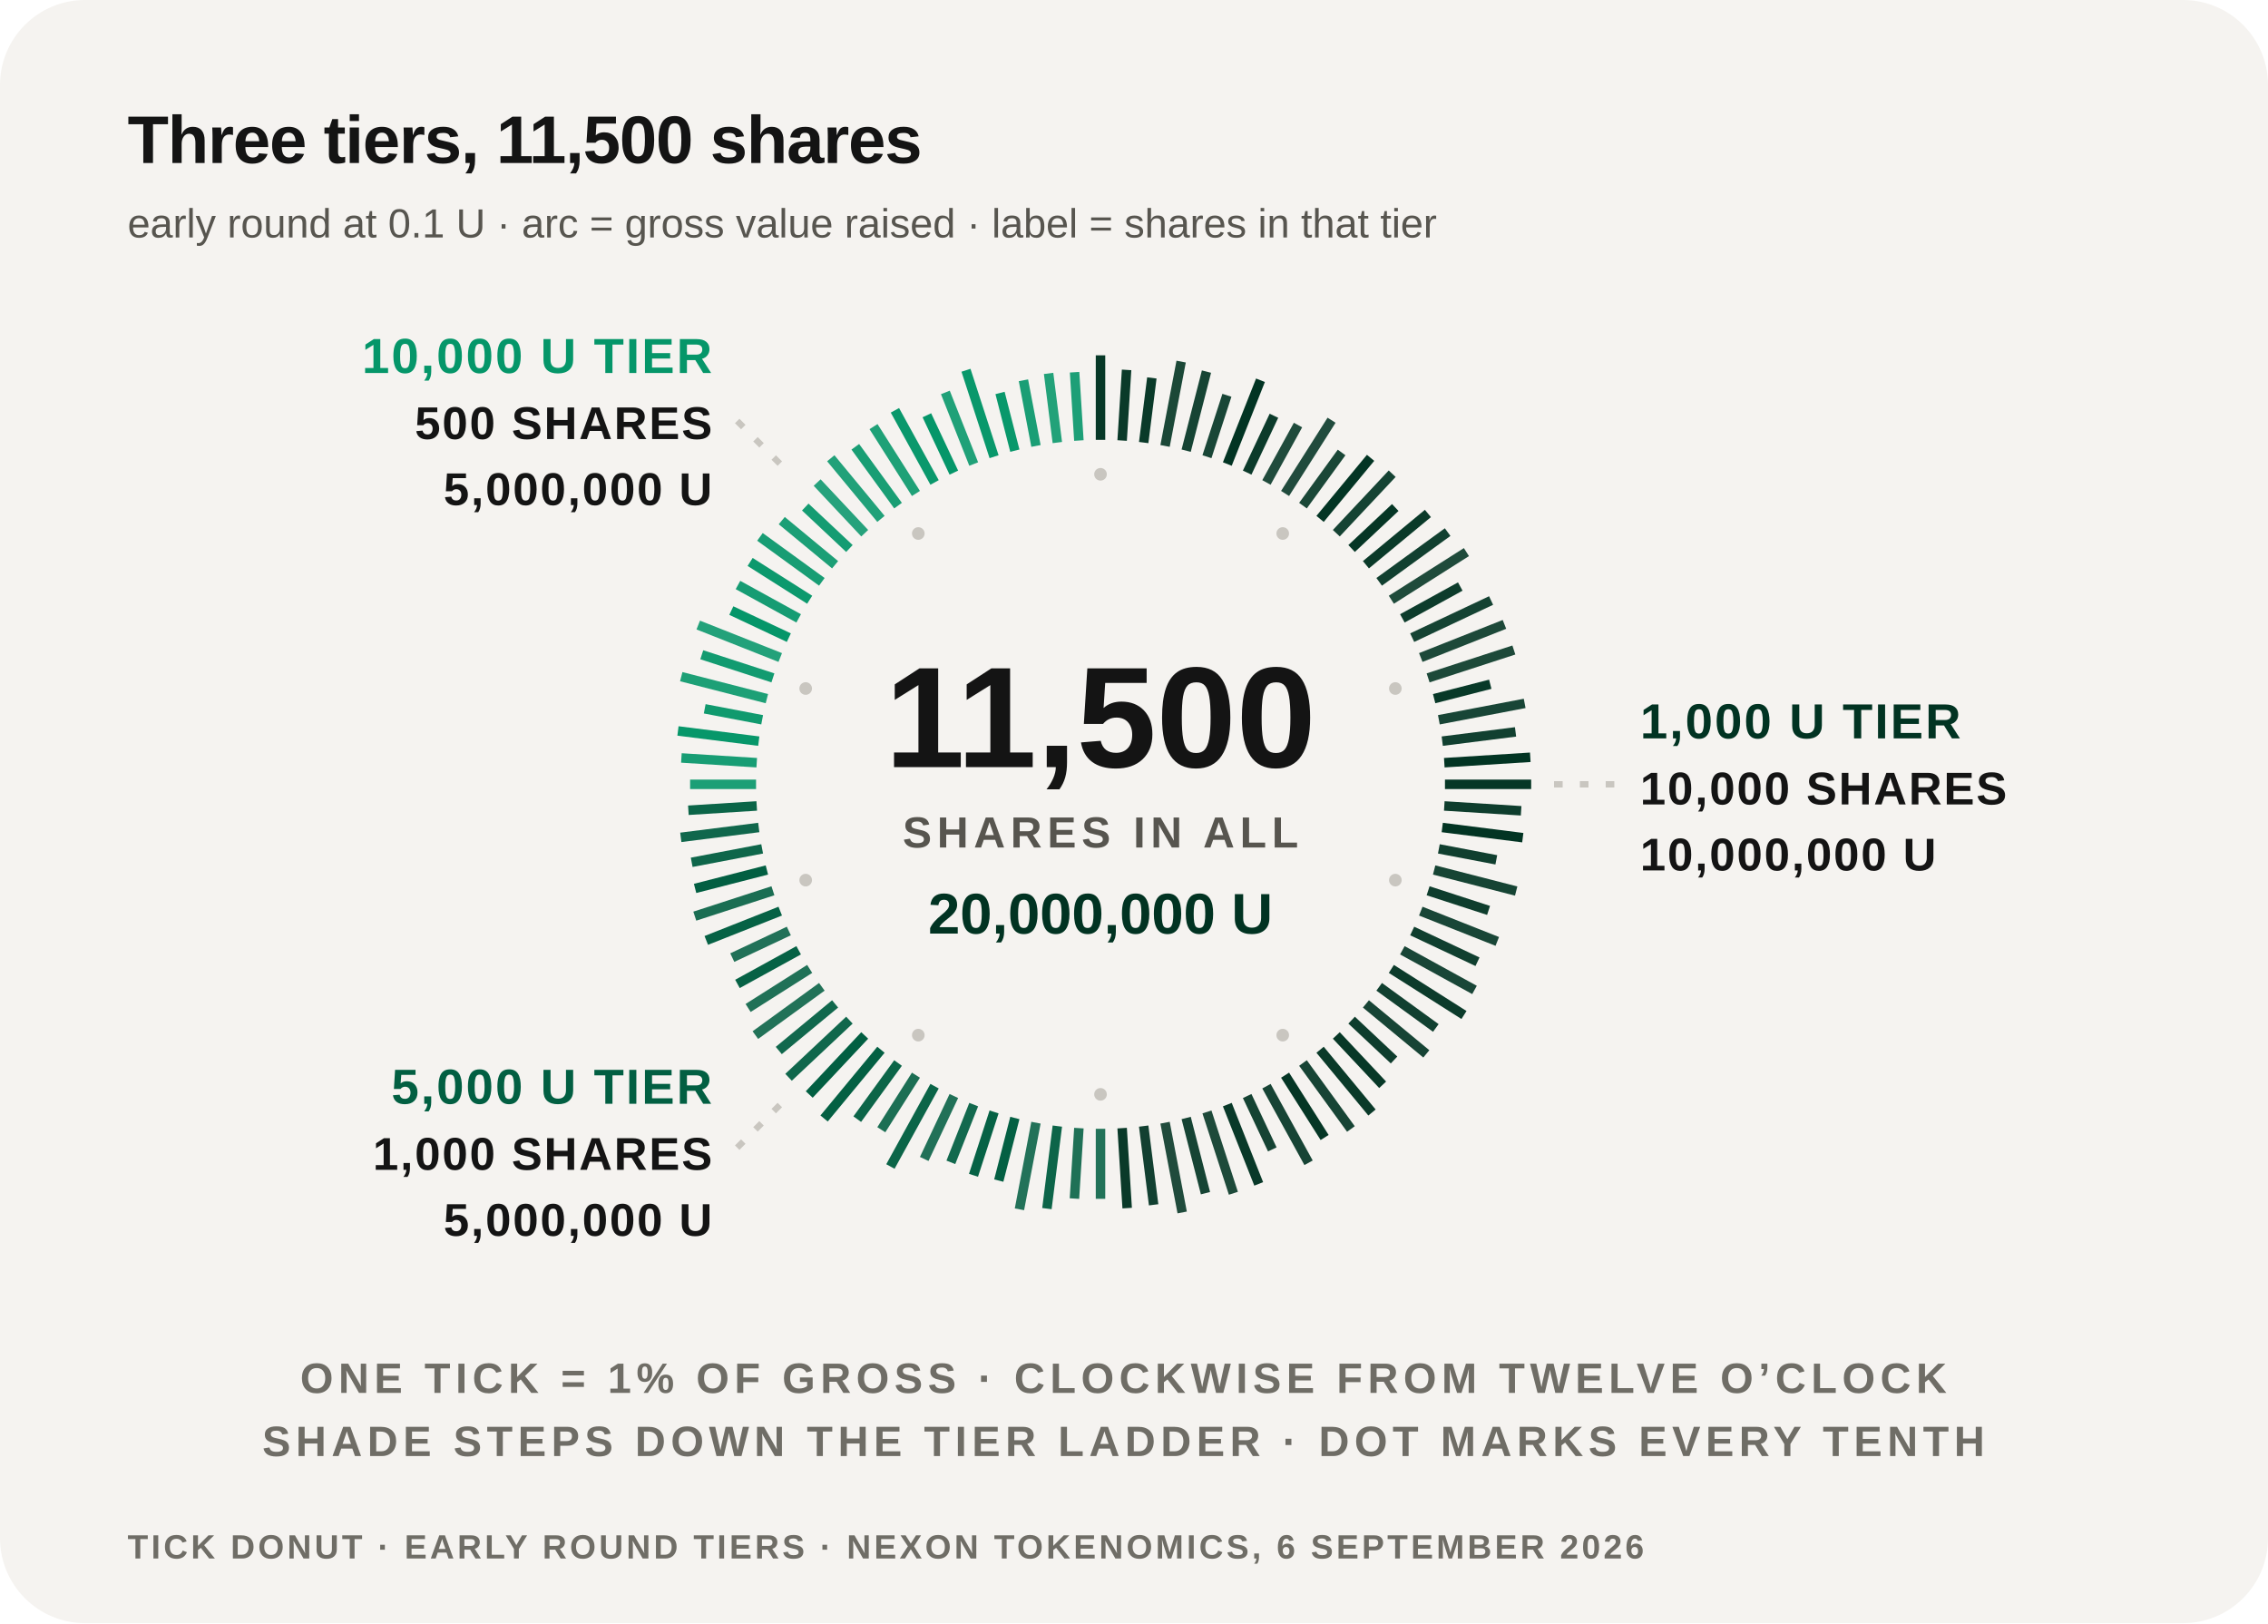
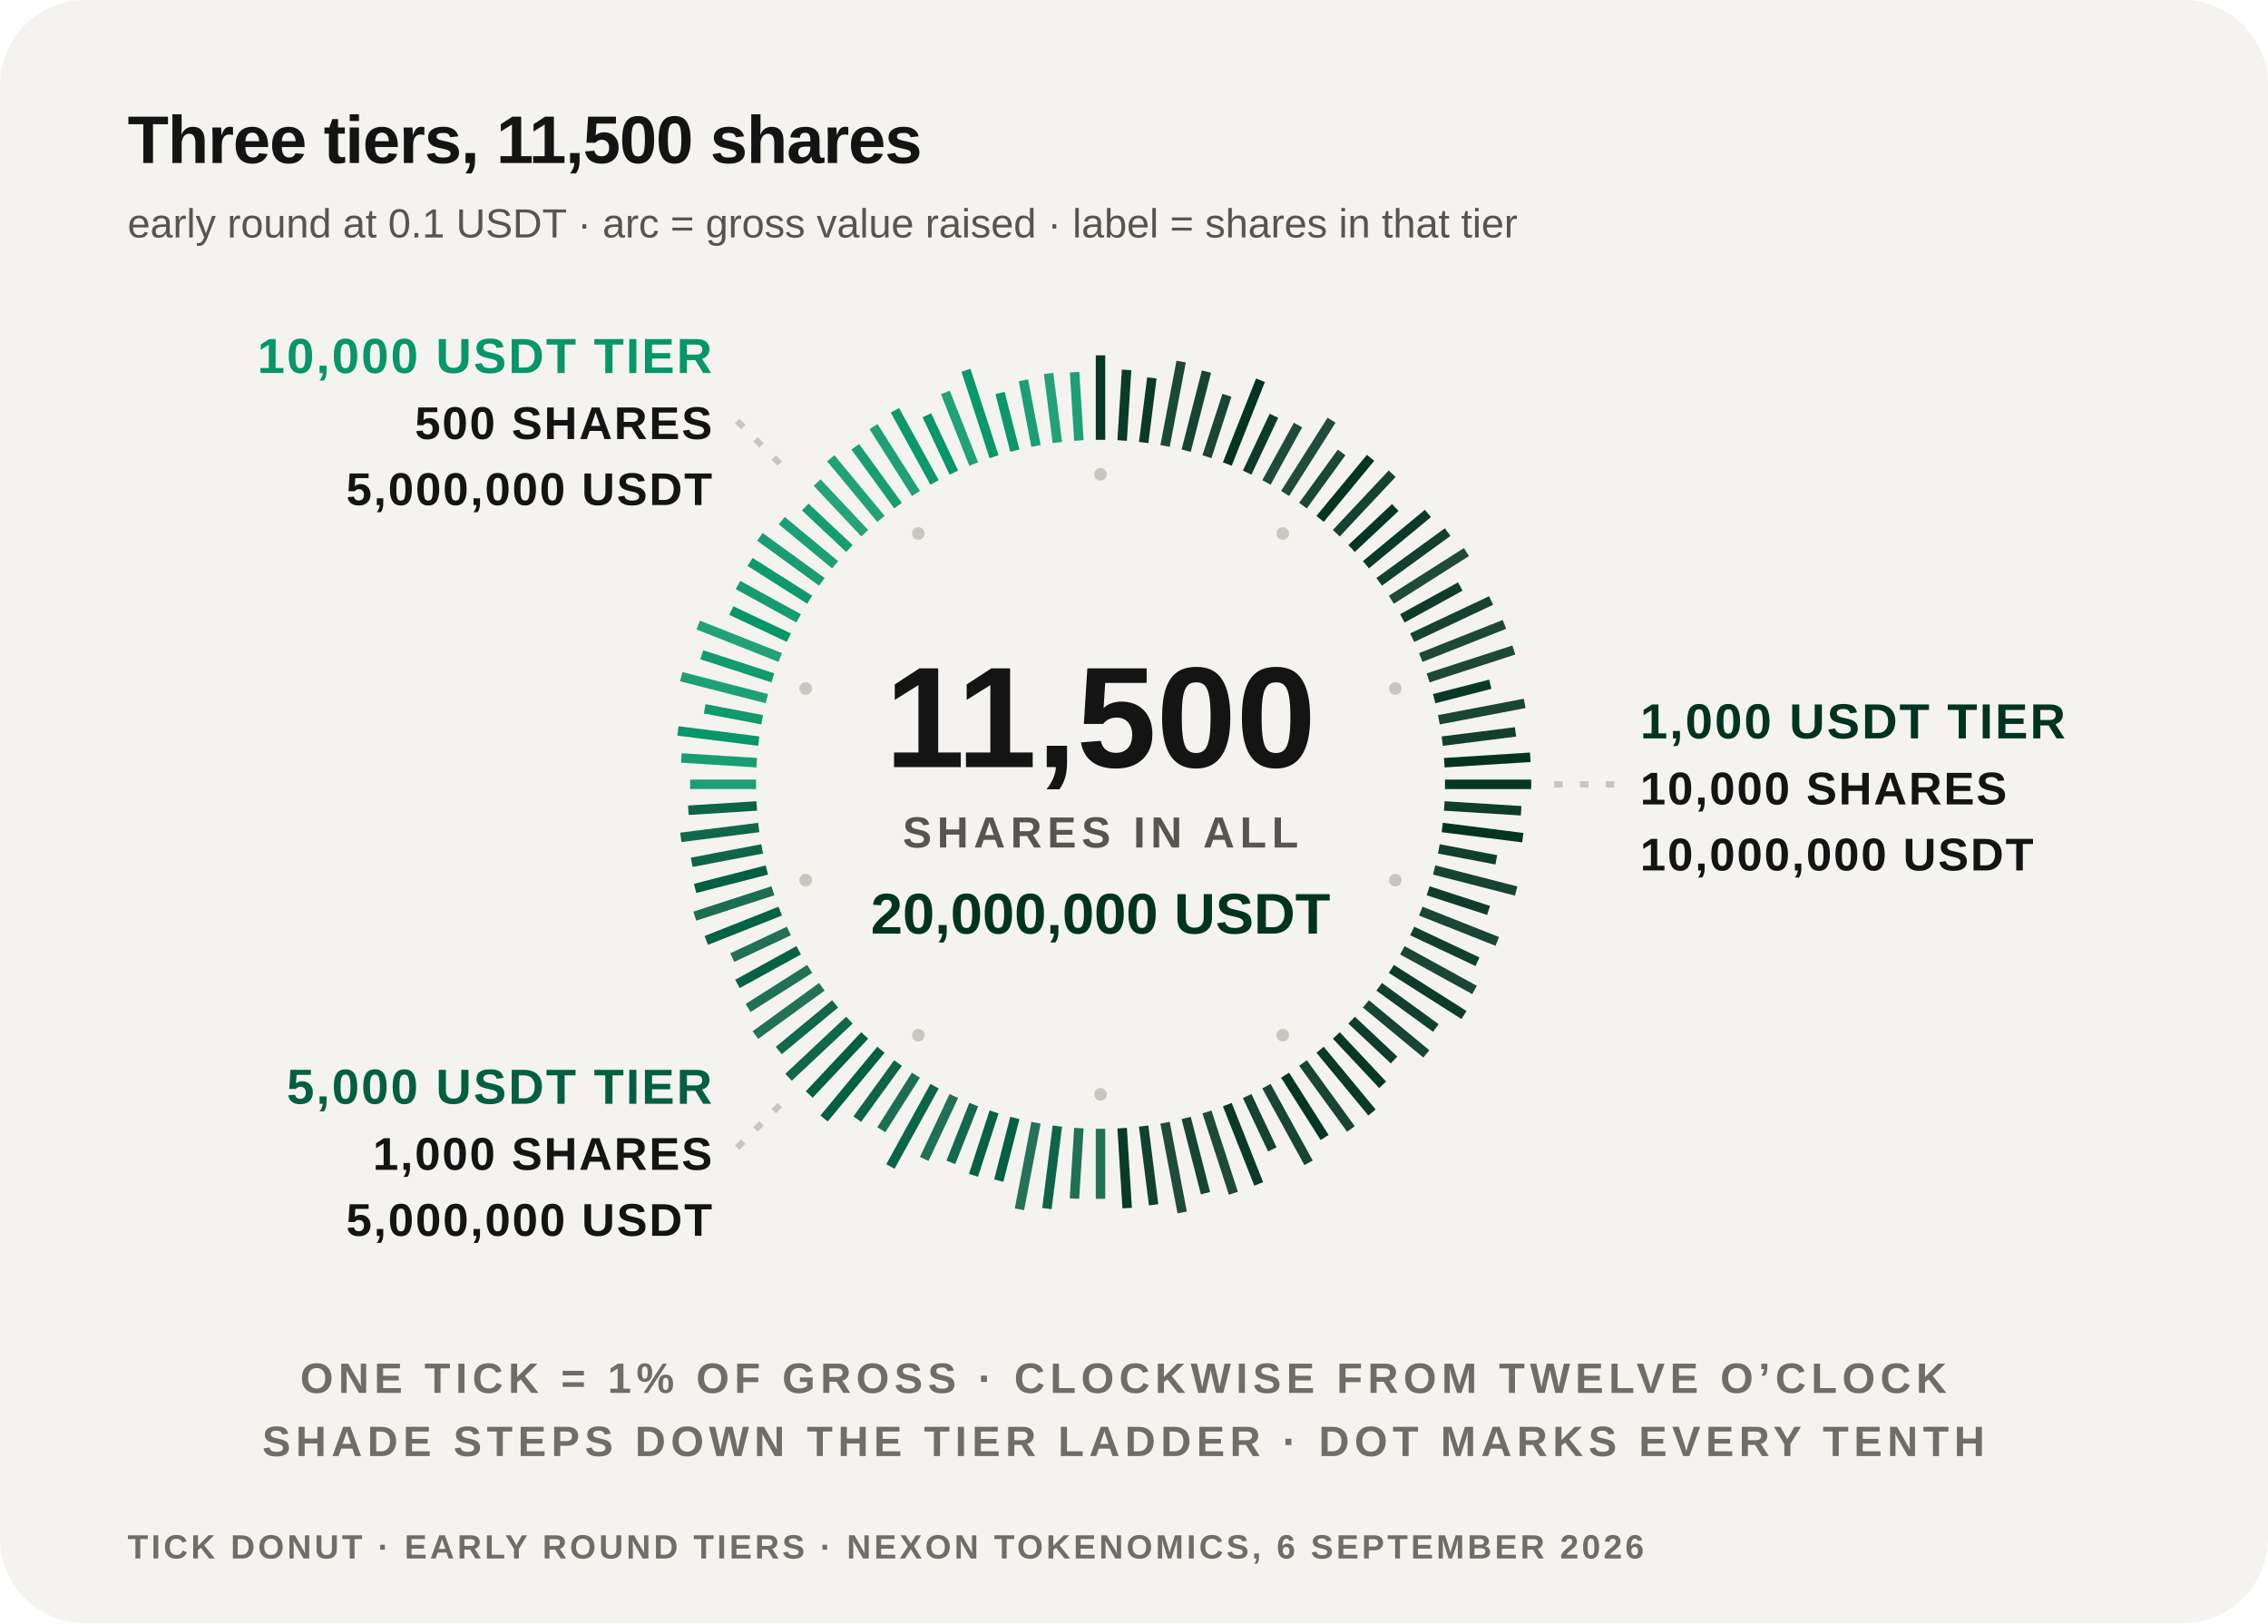
<svg xmlns="http://www.w3.org/2000/svg" id="card-c6" viewBox="0 0 640 458" width="1280" role="img" aria-label="Three tiers, 11,500 shares" height="916">
  <style>
  text{font-family:-apple-system, "Helvetica Neue", "PingFang SC", "Hiragino Sans GB", "Microsoft YaHei", Arial, sans-serif;}
  .pop,.fade{animation:none}
  .draw{animation:none;stroke-dasharray:none;stroke-dashoffset:0}
</style>
  <rect x="0" y="0" width="640" height="458" rx="24" fill="#F5F3F0" />
  <text x="36" y="46" font-size="19" font-weight="700" fill="#141414" letter-spacing="-.015em">Three tiers, 11,500 shares</text>
-   <text x="36" y="67" font-size="11.5" font-weight="400" fill="#57554F">early round at 0.1 U · arc = gross value raised · label = shares in that tier</text>
+   <text x="36" y="67" font-size="11.5" font-weight="400" fill="#57554F">early round at 0.1 USDT · arc = gross value raised · label = shares in that tier</text>
  <g transform="translate(-6.97,-24.93) scale(1.62)">
    <line x1="196" y1="92" x2="196" y2="77.278" stroke="#013322" stroke-width="1.65" opacity="0.976" class="fade" />
    <circle cx="196" cy="98" r="1.1" fill="#C9C6C0" class="fade" />
    <line x1="199.767" y1="92.118" x2="200.542" y2="79.815" stroke="#013322" stroke-width="1.65" opacity="0.962" class="fade" />
    <line x1="203.52" y1="92.473" x2="204.943" y2="81.213" stroke="#013322" stroke-width="1.65" opacity="0.963" class="fade" />
    <line x1="207.243" y1="93.063" x2="210.045" y2="78.372" stroke="#013322" stroke-width="1.65" opacity="0.891" class="fade" />
    <line x1="210.921" y1="93.885" x2="214.457" y2="80.114" stroke="#013322" stroke-width="1.65" opacity="0.912" class="fade" />
    <line x1="214.541" y1="94.937" x2="218.017" y2="84.239" stroke="#013322" stroke-width="1.65" opacity="0.902" class="fade" />
    <line x1="218.087" y1="96.213" x2="223.865" y2="81.621" stroke="#013322" stroke-width="1.65" opacity="0.993" class="fade" />
    <line x1="221.547" y1="97.71" x2="226.208" y2="87.804" stroke="#013322" stroke-width="1.65" opacity="0.956" class="fade" />
    <line x1="224.905" y1="99.422" x2="230.402" y2="89.423" stroke="#013322" stroke-width="1.65" opacity="0.872" class="fade" />
    <line x1="228.15" y1="101.34" x2="236.247" y2="88.581" stroke="#013322" stroke-width="1.65" opacity="0.869" class="fade" />
    <line x1="231.267" y1="103.459" x2="237.995" y2="94.199" stroke="#013322" stroke-width="1.65" opacity="0.898" class="fade" />
    <circle cx="227.74" cy="108.313" r="1.1" fill="#C9C6C0" class="fade" />
    <line x1="234.245" y1="105.769" x2="243.044" y2="95.133" stroke="#013322" stroke-width="1.65" opacity="0.990" class="fade" />
    <line x1="237.073" y1="108.262" x2="246.806" y2="97.897" stroke="#013322" stroke-width="1.65" opacity="0.915" class="fade" />
    <line x1="239.738" y1="110.927" x2="247.343" y2="103.786" stroke="#013322" stroke-width="1.65" opacity="0.981" class="fade" />
    <line x1="242.231" y1="113.755" x2="253.029" y2="104.822" stroke="#013322" stroke-width="1.65" opacity="0.964" class="fade" />
    <line x1="244.541" y1="116.733" x2="256.466" y2="108.069" stroke="#013322" stroke-width="1.65" opacity="0.930" class="fade" />
    <line x1="246.66" y1="119.85" x2="259.738" y2="111.55" stroke="#013322" stroke-width="1.65" opacity="0.876" class="fade" />
    <line x1="248.578" y1="123.095" x2="258.666" y2="117.549" stroke="#013322" stroke-width="1.65" opacity="0.949" class="fade" />
    <line x1="250.29" y1="126.453" x2="264.034" y2="119.986" stroke="#013322" stroke-width="1.65" opacity="0.915" class="fade" />
    <line x1="251.787" y1="129.913" x2="266.362" y2="124.142" stroke="#013322" stroke-width="1.65" opacity="0.885" class="fade" />
    <line x1="253.063" y1="133.459" x2="268.001" y2="128.606" stroke="#013322" stroke-width="1.65" opacity="0.886" class="fade" />
    <circle cx="247.357" cy="135.313" r="1.1" fill="#C9C6C0" class="fade" />
    <line x1="254.115" y1="137.079" x2="263.894" y2="134.568" stroke="#013322" stroke-width="1.65" opacity="0.971" class="fade" />
    <line x1="254.937" y1="140.757" x2="269.882" y2="137.906" stroke="#013322" stroke-width="1.65" opacity="0.903" class="fade" />
    <line x1="255.527" y1="144.48" x2="268.293" y2="142.867" stroke="#013322" stroke-width="1.65" opacity="0.933" class="fade" />
    <line x1="255.882" y1="148.233" x2="270.862" y2="147.29" stroke="#013322" stroke-width="1.65" opacity="0.996" class="fade" />
    <line x1="256" y1="152" x2="271.016" y2="152" stroke="#013322" stroke-width="1.65" opacity="0.977" class="fade" />
    <line x1="255.882" y1="155.767" x2="269.269" y2="156.61" stroke="#013322" stroke-width="1.65" opacity="0.943" class="fade" />
    <line x1="255.527" y1="159.52" x2="269.555" y2="161.292" stroke="#013322" stroke-width="1.65" opacity="0.993" class="fade" />
    <line x1="254.937" y1="163.243" x2="264.943" y2="165.152" stroke="#013322" stroke-width="1.65" opacity="0.935" class="fade" />
    <line x1="254.115" y1="166.921" x2="268.404" y2="170.59" stroke="#013322" stroke-width="1.65" opacity="0.913" class="fade" />
    <line x1="253.063" y1="170.541" x2="263.595" y2="173.963" stroke="#013322" stroke-width="1.65" opacity="0.943" class="fade" />
    <circle cx="247.357" cy="168.687" r="1.1" fill="#C9C6C0" class="fade" />
    <line x1="251.787" y1="174.087" x2="265.112" y2="179.363" stroke="#013322" stroke-width="1.65" opacity="0.902" class="fade" />
    <line x1="250.29" y1="177.547" x2="261.667" y2="182.901" stroke="#013322" stroke-width="1.65" opacity="0.934" class="fade" />
    <line x1="248.578" y1="180.905" x2="261.148" y2="187.815" stroke="#013322" stroke-width="1.65" opacity="0.899" class="fade" />
    <line x1="246.66" y1="184.15" x2="259.313" y2="192.18" stroke="#013322" stroke-width="1.65" opacity="0.955" class="fade" />
    <line x1="244.541" y1="187.267" x2="254.408" y2="194.436" stroke="#013322" stroke-width="1.65" opacity="0.932" class="fade" />
    <line x1="242.231" y1="190.245" x2="252.751" y2="198.949" stroke="#013322" stroke-width="1.65" opacity="0.907" class="fade" />
    <line x1="239.738" y1="193.073" x2="247.133" y2="200.017" stroke="#013322" stroke-width="1.65" opacity="0.942" class="fade" />
    <line x1="237.073" y1="195.738" x2="245.146" y2="204.336" stroke="#013322" stroke-width="1.65" opacity="0.975" class="fade" />
    <line x1="234.245" y1="198.231" x2="243.289" y2="209.163" stroke="#013322" stroke-width="1.65" opacity="0.962" class="fade" />
    <line x1="231.267" y1="200.541" x2="239.617" y2="212.034" stroke="#013322" stroke-width="1.65" opacity="0.908" class="fade" />
    <circle cx="227.74" cy="195.687" r="1.1" fill="#C9C6C0" class="fade" />
    <line x1="228.15" y1="202.66" x2="235.038" y2="213.514" stroke="#013322" stroke-width="1.65" opacity="0.984" class="fade" />
    <line x1="224.905" y1="204.578" x2="232.24" y2="217.921" stroke="#013322" stroke-width="1.65" opacity="0.908" class="fade" />
    <line x1="221.547" y1="206.29" x2="225.922" y2="215.588" stroke="#013322" stroke-width="1.65" opacity="0.916" class="fade" />
    <line x1="218.087" y1="207.787" x2="223.556" y2="221.597" stroke="#013322" stroke-width="1.65" opacity="0.968" class="fade" />
    <line x1="214.541" y1="209.063" x2="219.144" y2="223.23" stroke="#013322" stroke-width="1.65" opacity="0.882" class="fade" />
    <line x1="210.921" y1="210.115" x2="214.284" y2="223.212" stroke="#013322" stroke-width="1.65" opacity="0.914" class="fade" />
    <line x1="207.243" y1="210.937" x2="210.225" y2="226.571" stroke="#013322" stroke-width="1.65" opacity="0.874" class="fade" />
    <line x1="203.52" y1="211.527" x2="205.252" y2="225.24" stroke="#013322" stroke-width="1.65" opacity="0.928" class="fade" />
    <line x1="199.767" y1="211.882" x2="200.644" y2="225.814" stroke="#013322" stroke-width="1.65" opacity="0.961" class="fade" />
    <line x1="275" y1="152" x2="286" y2="152" stroke="#C9C6C0" stroke-width="1.1" stroke-dasharray="1.5 3" class="fade" />
-     <text x="290" y="144" font-size="8.6" font-weight="800" fill="#013322" text-anchor="start" letter-spacing=".04em" style="paint-order:stroke;stroke:#F5F3F0;stroke-width:4px" class="fade">1,000 U TIER</text>
+     <text x="290" y="144" font-size="8.6" font-weight="800" fill="#013322" text-anchor="start" letter-spacing=".04em" style="paint-order:stroke;stroke:#F5F3F0;stroke-width:4px" class="fade">1,000 USDT TIER</text>
    <text x="290" y="155.5" font-size="8" font-weight="800" fill="#141414" text-anchor="start" letter-spacing=".04em" style="paint-order:stroke;stroke:#F5F3F0;stroke-width:4px" class="fade">10,000 SHARES</text>
-     <text x="290" y="167" font-size="8" font-weight="800" fill="#141414" text-anchor="start" letter-spacing=".04em" style="paint-order:stroke;stroke:#F5F3F0;stroke-width:4px" class="fade">10,000,000 U</text>
+     <text x="290" y="167" font-size="8" font-weight="800" fill="#141414" text-anchor="start" letter-spacing=".04em" style="paint-order:stroke;stroke:#F5F3F0;stroke-width:4px" class="fade">10,000,000 USDT</text>
    <line x1="196" y1="212" x2="196" y2="224.196" stroke="#025F42" stroke-width="1.65" opacity="0.870" class="fade" />
    <circle cx="196" cy="206" r="1.1" fill="#C9C6C0" class="fade" />
    <line x1="192.233" y1="211.882" x2="191.46" y2="224.155" stroke="#025F42" stroke-width="1.65" opacity="0.880" class="fade" />
    <line x1="188.48" y1="211.527" x2="186.664" y2="225.901" stroke="#025F42" stroke-width="1.65" opacity="0.957" class="fade" />
    <line x1="184.757" y1="210.937" x2="181.879" y2="226.023" stroke="#025F42" stroke-width="1.65" opacity="0.865" class="fade" />
    <line x1="181.079" y1="210.115" x2="178.278" y2="221.021" stroke="#025F42" stroke-width="1.65" opacity="0.991" class="fade" />
    <line x1="177.459" y1="209.063" x2="173.874" y2="220.098" stroke="#025F42" stroke-width="1.65" opacity="0.984" class="fade" />
    <line x1="173.913" y1="207.787" x2="169.931" y2="217.843" stroke="#025F42" stroke-width="1.65" opacity="0.926" class="fade" />
    <line x1="170.453" y1="206.29" x2="165.294" y2="217.254" stroke="#025F42" stroke-width="1.65" opacity="0.874" class="fade" />
    <line x1="167.095" y1="204.578" x2="159.404" y2="218.568" stroke="#025F42" stroke-width="1.65" opacity="0.962" class="fade" />
    <line x1="163.85" y1="202.66" x2="157.82" y2="212.162" stroke="#025F42" stroke-width="1.65" opacity="0.894" class="fade" />
    <line x1="160.733" y1="200.541" x2="153.628" y2="210.32" stroke="#025F42" stroke-width="1.65" opacity="0.960" class="fade" />
    <circle cx="164.26" cy="195.687" r="1.1" fill="#C9C6C0" class="fade" />
    <line x1="157.755" y1="198.231" x2="147.85" y2="210.203" stroke="#025F42" stroke-width="1.65" opacity="0.990" class="fade" />
    <line x1="154.927" y1="195.738" x2="145.264" y2="206.028" stroke="#025F42" stroke-width="1.65" opacity="0.999" class="fade" />
    <line x1="152.262" y1="193.073" x2="141.661" y2="203.028" stroke="#025F42" stroke-width="1.65" opacity="0.941" class="fade" />
    <line x1="149.769" y1="190.245" x2="139.956" y2="198.364" stroke="#025F42" stroke-width="1.65" opacity="0.937" class="fade" />
    <line x1="147.459" y1="187.267" x2="135.879" y2="195.681" stroke="#025F42" stroke-width="1.65" opacity="0.870" class="fade" />
    <line x1="145.34" y1="184.15" x2="134.617" y2="190.955" stroke="#025F42" stroke-width="1.65" opacity="0.876" class="fade" />
    <line x1="143.422" y1="180.905" x2="132.76" y2="186.766" stroke="#025F42" stroke-width="1.65" opacity="0.984" class="fade" />
    <line x1="141.71" y1="177.547" x2="131.859" y2="182.183" stroke="#025F42" stroke-width="1.65" opacity="0.874" class="fade" />
    <line x1="140.213" y1="174.087" x2="127.329" y2="179.189" stroke="#025F42" stroke-width="1.65" opacity="0.983" class="fade" />
    <line x1="138.937" y1="170.541" x2="125.329" y2="174.962" stroke="#025F42" stroke-width="1.65" opacity="0.896" class="fade" />
    <circle cx="144.643" cy="168.687" r="1.1" fill="#C9C6C0" class="fade" />
    <line x1="137.885" y1="166.921" x2="125.381" y2="170.132" stroke="#025F42" stroke-width="1.65" opacity="0.998" class="fade" />
    <line x1="137.063" y1="163.243" x2="124.788" y2="165.584" stroke="#025F42" stroke-width="1.65" opacity="0.951" class="fade" />
    <line x1="136.473" y1="159.52" x2="122.891" y2="161.236" stroke="#025F42" stroke-width="1.65" opacity="0.939" class="fade" />
    <line x1="136.118" y1="155.767" x2="124.21" y2="156.517" stroke="#025F42" stroke-width="1.65" opacity="0.962" class="fade" />
    <line x1="140.139" y1="207.861" x2="132.36" y2="215.64" stroke="#C9C6C0" stroke-width="1.1" stroke-dasharray="1.5 3" class="fade" />
-     <text x="128.36" y="207.64" font-size="8.6" font-weight="800" fill="#025F42" text-anchor="end" letter-spacing=".04em" style="paint-order:stroke;stroke:#F5F3F0;stroke-width:4px" class="fade">5,000 U TIER</text>
+     <text x="128.36" y="207.64" font-size="8.6" font-weight="800" fill="#025F42" text-anchor="end" letter-spacing=".04em" style="paint-order:stroke;stroke:#F5F3F0;stroke-width:4px" class="fade">5,000 USDT TIER</text>
    <text x="128.36" y="219.14" font-size="8" font-weight="800" fill="#141414" text-anchor="end" letter-spacing=".04em" style="paint-order:stroke;stroke:#F5F3F0;stroke-width:4px" class="fade">1,000 SHARES</text>
-     <text x="128.36" y="230.64" font-size="8" font-weight="800" fill="#141414" text-anchor="end" letter-spacing=".04em" style="paint-order:stroke;stroke:#F5F3F0;stroke-width:4px" class="fade">5,000,000 U</text>
+     <text x="128.36" y="230.64" font-size="8" font-weight="800" fill="#141414" text-anchor="end" letter-spacing=".04em" style="paint-order:stroke;stroke:#F5F3F0;stroke-width:4px" class="fade">5,000,000 USDT</text>
    <line x1="136" y1="152" x2="124.512" y2="152" stroke="#059669" stroke-width="1.65" opacity="0.906" class="fade" />
    <line x1="136.118" y1="148.233" x2="122.994" y2="147.407" stroke="#059669" stroke-width="1.65" opacity="0.921" class="fade" />
    <line x1="136.473" y1="144.48" x2="122.397" y2="142.702" stroke="#059669" stroke-width="1.65" opacity="0.991" class="fade" />
    <line x1="137.063" y1="140.757" x2="127.057" y2="138.848" stroke="#059669" stroke-width="1.65" opacity="0.954" class="fade" />
    <line x1="137.885" y1="137.079" x2="122.969" y2="133.249" stroke="#059669" stroke-width="1.65" opacity="0.896" class="fade" />
    <line x1="138.937" y1="133.459" x2="126.544" y2="129.432" stroke="#059669" stroke-width="1.65" opacity="0.945" class="fade" />
    <circle cx="144.643" cy="135.313" r="1.1" fill="#C9C6C0" class="fade" />
    <line x1="140.213" y1="129.913" x2="125.928" y2="124.257" stroke="#059669" stroke-width="1.65" opacity="0.875" class="fade" />
    <line x1="141.71" y1="126.453" x2="131.69" y2="121.738" stroke="#059669" stroke-width="1.65" opacity="0.997" class="fade" />
    <line x1="143.422" y1="123.095" x2="132.85" y2="117.283" stroke="#059669" stroke-width="1.65" opacity="0.929" class="fade" />
    <line x1="145.34" y1="119.85" x2="134.967" y2="113.267" stroke="#059669" stroke-width="1.65" opacity="0.969" class="fade" />
    <line x1="147.459" y1="116.733" x2="136.68" y2="108.901" stroke="#059669" stroke-width="1.65" opacity="0.921" class="fade" />
    <line x1="149.769" y1="113.755" x2="140.478" y2="106.069" stroke="#059669" stroke-width="1.65" opacity="0.906" class="fade" />
    <line x1="152.262" y1="110.927" x2="144.57" y2="103.704" stroke="#059669" stroke-width="1.65" opacity="0.933" class="fade" />
    <line x1="154.927" y1="108.262" x2="146.64" y2="99.437" stroke="#059669" stroke-width="1.65" opacity="0.861" class="fade" />
    <line x1="157.755" y1="105.769" x2="149.017" y2="95.207" stroke="#059669" stroke-width="1.65" opacity="0.879" class="fade" />
    <line x1="160.733" y1="103.459" x2="153.286" y2="93.209" stroke="#059669" stroke-width="1.65" opacity="0.916" class="fade" />
    <circle cx="164.26" cy="108.313" r="1.1" fill="#C9C6C0" class="fade" />
    <line x1="163.85" y1="101.34" x2="156.46" y2="89.695" stroke="#059669" stroke-width="1.65" opacity="0.888" class="fade" />
    <line x1="167.095" y1="99.422" x2="160.187" y2="86.857" stroke="#059669" stroke-width="1.65" opacity="0.980" class="fade" />
    <line x1="170.453" y1="97.71" x2="165.751" y2="87.717" stroke="#059669" stroke-width="1.65" opacity="0.998" class="fade" />
    <line x1="173.913" y1="96.213" x2="168.975" y2="83.741" stroke="#059669" stroke-width="1.65" opacity="0.883" class="fade" />
    <line x1="177.459" y1="94.937" x2="172.567" y2="79.879" stroke="#059669" stroke-width="1.65" opacity="0.983" class="fade" />
    <line x1="181.079" y1="93.885" x2="178.498" y2="83.833" stroke="#059669" stroke-width="1.65" opacity="0.982" class="fade" />
    <line x1="184.757" y1="93.063" x2="182.575" y2="81.625" stroke="#059669" stroke-width="1.65" opacity="0.913" class="fade" />
    <line x1="188.48" y1="92.473" x2="186.958" y2="80.427" stroke="#059669" stroke-width="1.65" opacity="0.876" class="fade" />
    <line x1="192.233" y1="92.118" x2="191.484" y2="80.222" stroke="#059669" stroke-width="1.65" opacity="0.902" class="fade" />
    <line x1="140.139" y1="96.139" x2="132.36" y2="88.36" stroke="#C9C6C0" stroke-width="1.1" stroke-dasharray="1.5 3" class="fade" />
-     <text x="128.36" y="80.36" font-size="8.6" font-weight="800" fill="#059669" text-anchor="end" letter-spacing=".04em" style="paint-order:stroke;stroke:#F5F3F0;stroke-width:4px" class="fade">10,000 U TIER</text>
+     <text x="128.36" y="80.36" font-size="8.6" font-weight="800" fill="#059669" text-anchor="end" letter-spacing=".04em" style="paint-order:stroke;stroke:#F5F3F0;stroke-width:4px" class="fade">10,000 USDT TIER</text>
    <text x="128.36" y="91.86" font-size="8" font-weight="800" fill="#141414" text-anchor="end" letter-spacing=".04em" style="paint-order:stroke;stroke:#F5F3F0;stroke-width:4px" class="fade">500 SHARES</text>
-     <text x="128.36" y="103.36" font-size="8" font-weight="800" fill="#141414" text-anchor="end" letter-spacing=".04em" style="paint-order:stroke;stroke:#F5F3F0;stroke-width:4px" class="fade">5,000,000 U</text>
+     <text x="128.36" y="103.36" font-size="8" font-weight="800" fill="#141414" text-anchor="end" letter-spacing=".04em" style="paint-order:stroke;stroke:#F5F3F0;stroke-width:4px" class="fade">5,000,000 USDT</text>
    <text x="196" y="149" font-size="25" font-weight="800" fill="#141414" text-anchor="middle" class="fade">11,500</text>
    <text x="196" y="163" font-size="7.6" font-weight="700" fill="#57554F" text-anchor="middle" letter-spacing=".12em" class="fade">SHARES IN ALL</text>
-     <text x="196" y="178" font-size="10" font-weight="800" fill="#013322" text-anchor="middle" class="fade">20,000,000 U</text>
+     <text x="196" y="178" font-size="10" font-weight="800" fill="#013322" text-anchor="middle" class="fade">20,000,000 USDT</text>
    <text x="200" y="258" font-size="7.4" font-weight="600" fill="#6F6D66" text-anchor="middle" letter-spacing=".12em" class="fade">ONE TICK = 1% OF GROSS · CLOCKWISE FROM TWELVE O’CLOCK</text>
    <text x="200" y="269" font-size="7.4" font-weight="600" fill="#6F6D66" text-anchor="middle" letter-spacing=".12em" class="fade">SHADE STEPS DOWN THE TIER LADDER · DOT MARKS EVERY TENTH</text>
  </g>
  <text x="36" y="439.756" font-size="9.5" font-weight="600" fill="#6F6D66" letter-spacing=".09em">TICK DONUT · EARLY ROUND TIERS · NEXON TOKENOMICS, 6 SEPTEMBER 2026</text>
</svg>
